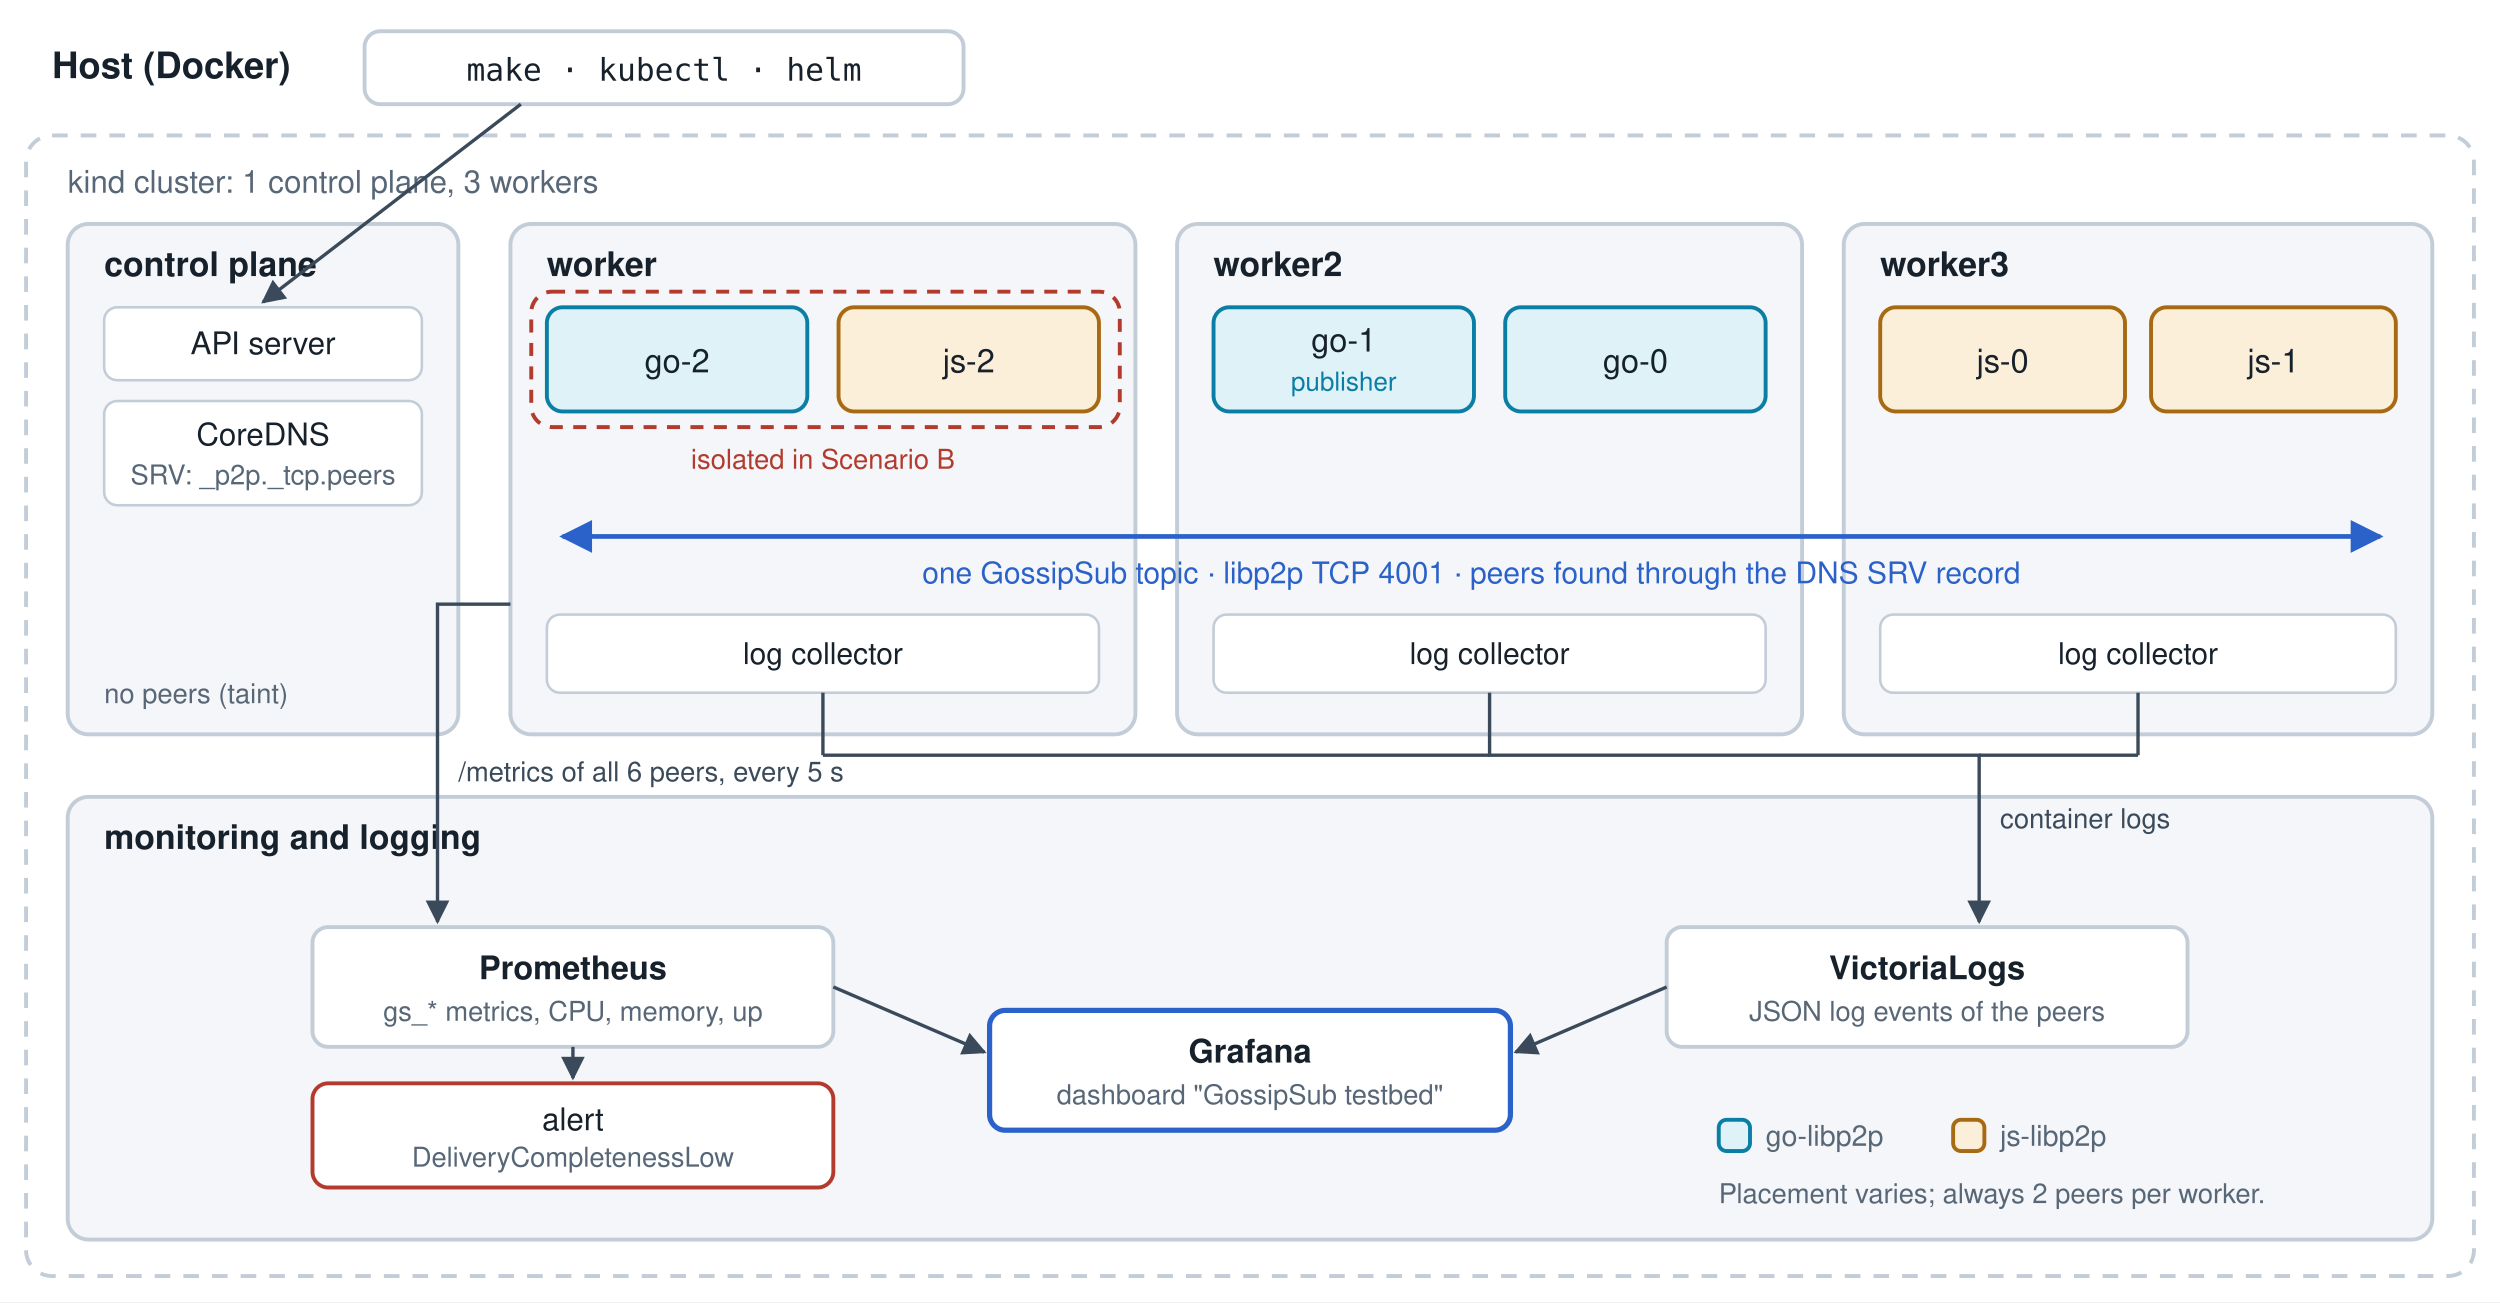
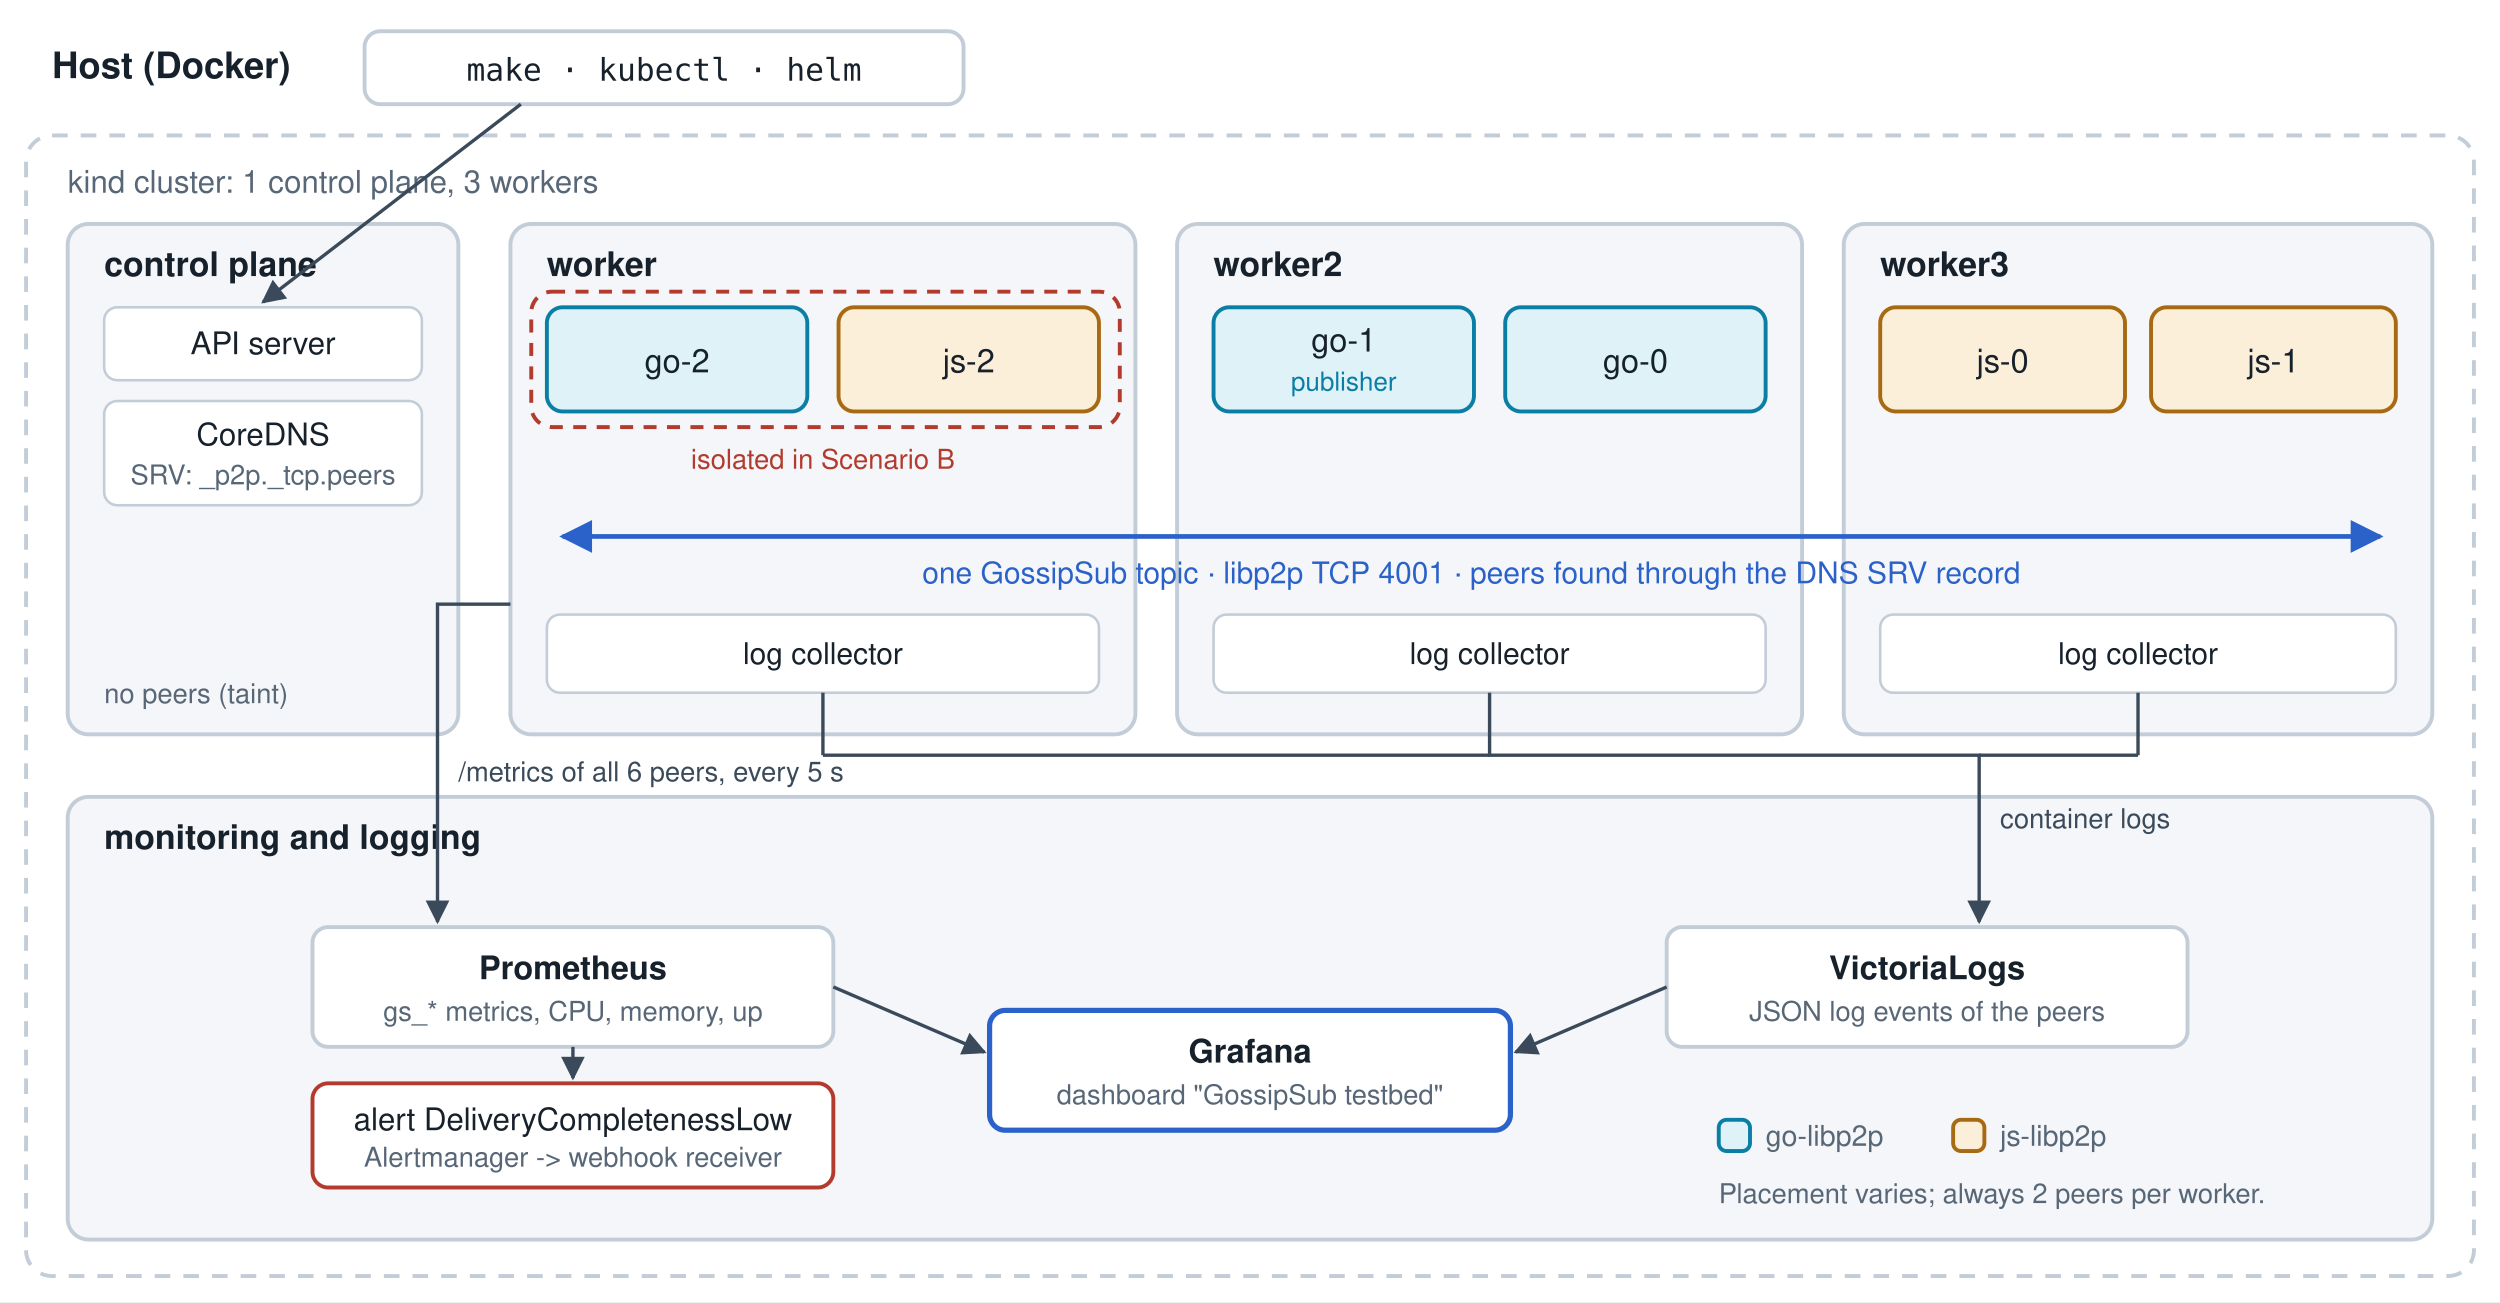
- <svg xmlns="http://www.w3.org/2000/svg" viewBox="0 0 960 500" width="960" height="500" font-family="-apple-system, 'Segoe UI', Helvetica, Arial, sans-serif" role="img" aria-label="Six GossipSub peers on three kind workers, two per node. Prometheus scrapes the peers every 5 s, a log collector on each node sends the peer logs to VictoriaLogs, and Grafana shows both. go-2 and js-2 are the peers that Scenario B isolates.">
+ <svg xmlns="http://www.w3.org/2000/svg" viewBox="0 0 960 500" width="960" height="500" font-family="-apple-system, 'Segoe UI', Helvetica, Arial, sans-serif" role="img" aria-label="Six GossipSub peers on three kind workers, two per node. Prometheus scrapes the peers every 5 s and sends the alert through Alertmanager to a webhook receiver, a log collector on each node sends the peer logs to VictoriaLogs, and Grafana shows both. go-2 and js-2 are the peers that Scenario B isolates.">
  <defs>
    <marker id="ar" viewBox="0 0 10 10" refX="9" refY="5" markerWidth="7" markerHeight="7" orient="auto-start-reverse">
      <path d="M0,0 L10,5 L0,10 z" fill="#3b4a5a" />
    </marker>
    <marker id="ar-b" viewBox="0 0 10 10" refX="9" refY="5" markerWidth="7" markerHeight="7" orient="auto-start-reverse">
      <path d="M0,0 L10,5 L0,10 z" fill="#2b62c9" />
    </marker>
  </defs>
  <rect x="0" y="0" width="960" height="500" fill="#ffffff" />
  <text x="20" y="30" font-size="14" font-weight="600" fill="#17212c">Host (Docker)</text>
  <rect x="140" y="12" width="230" height="28" rx="6" fill="#ffffff" stroke="#c3cdd8" stroke-width="1.5" />
  <text x="255" y="31" font-size="12" font-family="Menlo, monospace" fill="#17212c" text-anchor="middle">make · kubectl · helm</text>
  <rect x="10" y="52" width="940" height="438" rx="10" fill="none" stroke="#c3cdd8" stroke-width="1.5" stroke-dasharray="6 5" />
  <text x="26" y="74" font-size="12" fill="#586777">kind cluster: 1 control plane, 3 workers</text>
  <rect x="26" y="86" width="150" height="196" rx="8" fill="#f4f6f9" stroke="#c3cdd8" stroke-width="1.5" />
  <text x="40" y="106" font-size="13" font-weight="600" fill="#17212c">control plane</text>
  <rect x="40" y="118" width="122" height="28" rx="5" fill="#ffffff" stroke="#c3cdd8" />
  <text x="101" y="136" font-size="12" fill="#17212c" text-anchor="middle">API server</text>
  <rect x="40" y="154" width="122" height="40" rx="5" fill="#ffffff" stroke="#c3cdd8" />
  <text x="101" y="171" font-size="12" fill="#17212c" text-anchor="middle">CoreDNS</text>
  <text x="101" y="186" font-size="10.5" fill="#586777" text-anchor="middle">SRV: _p2p._tcp.peers</text>
  <text x="40" y="270" font-size="10.5" fill="#586777">no peers (taint)</text>
  <line x1="200" y1="40" x2="101" y2="116" stroke="#3b4a5a" stroke-width="1.3" marker-end="url(#ar)" />
  <g>
    <rect x="196" y="86" width="240" height="196" rx="8" fill="#f4f6f9" stroke="#c3cdd8" stroke-width="1.5" />
    <text x="210" y="106" font-size="13" font-weight="600" fill="#17212c">worker</text>
    <rect x="210" y="118" width="100" height="40" rx="6" fill="#def2f8" stroke="#0a7ea4" stroke-width="1.5" />
    <text x="260" y="143" font-size="12.5" fill="#17212c" text-anchor="middle">go-2</text>
    <rect x="322" y="118" width="100" height="40" rx="6" fill="#fbefd9" stroke="#a76a12" stroke-width="1.5" />
    <text x="372" y="143" font-size="12.5" fill="#17212c" text-anchor="middle">js-2</text>
    <rect x="204" y="112" width="226" height="52" rx="8" fill="none" stroke="#b23b2e" stroke-width="1.5" stroke-dasharray="5 4" />
    <text x="316" y="180" font-size="10.5" fill="#b23b2e" text-anchor="middle">isolated in Scenario B</text>
    <rect x="210" y="236" width="212" height="30" rx="5" fill="#ffffff" stroke="#c3cdd8" />
    <text x="316" y="255" font-size="11.5" fill="#17212c" text-anchor="middle">log collector</text>
  </g>
  <g>
    <rect x="452" y="86" width="240" height="196" rx="8" fill="#f4f6f9" stroke="#c3cdd8" stroke-width="1.5" />
    <text x="466" y="106" font-size="13" font-weight="600" fill="#17212c">worker2</text>
    <rect x="466" y="118" width="100" height="40" rx="6" fill="#def2f8" stroke="#0a7ea4" stroke-width="1.5" />
    <text x="516" y="135" font-size="12.5" fill="#17212c" text-anchor="middle">go-1</text>
    <text x="516" y="150" font-size="10" fill="#0a7ea4" text-anchor="middle">publisher</text>
    <rect x="578" y="118" width="100" height="40" rx="6" fill="#def2f8" stroke="#0a7ea4" stroke-width="1.5" />
    <text x="628" y="143" font-size="12.5" fill="#17212c" text-anchor="middle">go-0</text>
    <rect x="466" y="236" width="212" height="30" rx="5" fill="#ffffff" stroke="#c3cdd8" />
    <text x="572" y="255" font-size="11.5" fill="#17212c" text-anchor="middle">log collector</text>
  </g>
  <g>
    <rect x="708" y="86" width="226" height="196" rx="8" fill="#f4f6f9" stroke="#c3cdd8" stroke-width="1.5" />
    <text x="722" y="106" font-size="13" font-weight="600" fill="#17212c">worker3</text>
    <rect x="722" y="118" width="94" height="40" rx="6" fill="#fbefd9" stroke="#a76a12" stroke-width="1.5" />
    <text x="769" y="143" font-size="12.5" fill="#17212c" text-anchor="middle">js-0</text>
    <rect x="826" y="118" width="94" height="40" rx="6" fill="#fbefd9" stroke="#a76a12" stroke-width="1.5" />
    <text x="873" y="143" font-size="12.5" fill="#17212c" text-anchor="middle">js-1</text>
    <rect x="722" y="236" width="198" height="30" rx="5" fill="#ffffff" stroke="#c3cdd8" />
    <text x="821" y="255" font-size="11.5" fill="#17212c" text-anchor="middle">log collector</text>
  </g>
  <line x1="216" y1="206" x2="914" y2="206" stroke="#2b62c9" stroke-width="1.8" marker-start="url(#ar-b)" marker-end="url(#ar-b)" />
  <text x="565" y="224" font-size="11.5" fill="#2b62c9" text-anchor="middle">one GossipSub topic · libp2p TCP 4001 · peers found through the DNS SRV record</text>
  <rect x="26" y="306" width="908" height="170" rx="8" fill="#f4f6f9" stroke="#c3cdd8" stroke-width="1.5" />
  <text x="40" y="326" font-size="13" font-weight="600" fill="#17212c">monitoring and logging</text>
  <rect x="120" y="356" width="200" height="46" rx="6" fill="#ffffff" stroke="#c3cdd8" stroke-width="1.5" />
  <text x="220" y="376" font-size="12.5" font-weight="600" fill="#17212c" text-anchor="middle">Prometheus</text>
  <text x="220" y="392" font-size="10.5" fill="#586777" text-anchor="middle">gs_* metrics, CPU, memory, up</text>
  <rect x="120" y="416" width="200" height="40" rx="6" fill="#ffffff" stroke="#b23b2e" stroke-width="1.5" />
-   <text x="220" y="434" font-size="12" fill="#17212c" text-anchor="middle">alert</text>
-   <text x="220" y="448" font-size="10.5" fill="#586777" text-anchor="middle">DeliveryCompletenessLow</text>
+   <text x="220" y="434" font-size="12" fill="#17212c" text-anchor="middle">alert DeliveryCompletenessLow</text>
+   <text x="220" y="448" font-size="10.5" fill="#586777" text-anchor="middle">Alertmanager -&gt; webhook receiver</text>
  <line x1="220" y1="402" x2="220" y2="414" stroke="#3b4a5a" stroke-width="1.3" marker-end="url(#ar)" />
  <rect x="640" y="356" width="200" height="46" rx="6" fill="#ffffff" stroke="#c3cdd8" stroke-width="1.5" />
  <text x="740" y="376" font-size="12.5" font-weight="600" fill="#17212c" text-anchor="middle">VictoriaLogs</text>
  <text x="740" y="392" font-size="10.5" fill="#586777" text-anchor="middle">JSON log events of the peers</text>
  <rect x="380" y="388" width="200" height="46" rx="6" fill="#ffffff" stroke="#2b62c9" stroke-width="2" />
  <text x="480" y="408" font-size="12.5" font-weight="600" fill="#17212c" text-anchor="middle">Grafana</text>
  <text x="480" y="424" font-size="10.5" fill="#586777" text-anchor="middle">dashboard "GossipSub testbed"</text>
  <polyline points="196,232 168,232 168,354" fill="none" stroke="#3b4a5a" stroke-width="1.3" marker-end="url(#ar)" />
  <text x="176" y="300" font-size="10.5" fill="#3b4a5a">/metrics of all 6 peers, every 5 s</text>
  <polyline points="572,266 572,290 760,290 760,354" fill="none" stroke="#3b4a5a" stroke-width="1.3" marker-end="url(#ar)" />
  <line x1="316" y1="266" x2="316" y2="290" stroke="#3b4a5a" stroke-width="1.3" />
  <line x1="316" y1="290" x2="572" y2="290" stroke="#3b4a5a" stroke-width="1.3" />
  <line x1="821" y1="266" x2="821" y2="290" stroke="#3b4a5a" stroke-width="1.3" />
  <line x1="760" y1="290" x2="821" y2="290" stroke="#3b4a5a" stroke-width="1.3" />
  <text x="768" y="318" font-size="10.5" fill="#3b4a5a">container logs</text>
  <line x1="320" y1="379" x2="378" y2="404" stroke="#3b4a5a" stroke-width="1.3" marker-end="url(#ar)" />
  <line x1="640" y1="379" x2="582" y2="404" stroke="#3b4a5a" stroke-width="1.3" marker-end="url(#ar)" />
  <rect x="660" y="430" width="12" height="12" rx="3" fill="#def2f8" stroke="#0a7ea4" stroke-width="1.5" />
  <text x="678" y="440" font-size="11" fill="#586777">go-libp2p</text>
  <rect x="750" y="430" width="12" height="12" rx="3" fill="#fbefd9" stroke="#a76a12" stroke-width="1.5" />
  <text x="768" y="440" font-size="11" fill="#586777">js-libp2p</text>
  <text x="660" y="462" font-size="10.5" fill="#586777">Placement varies; always 2 peers per worker.</text>
</svg>
